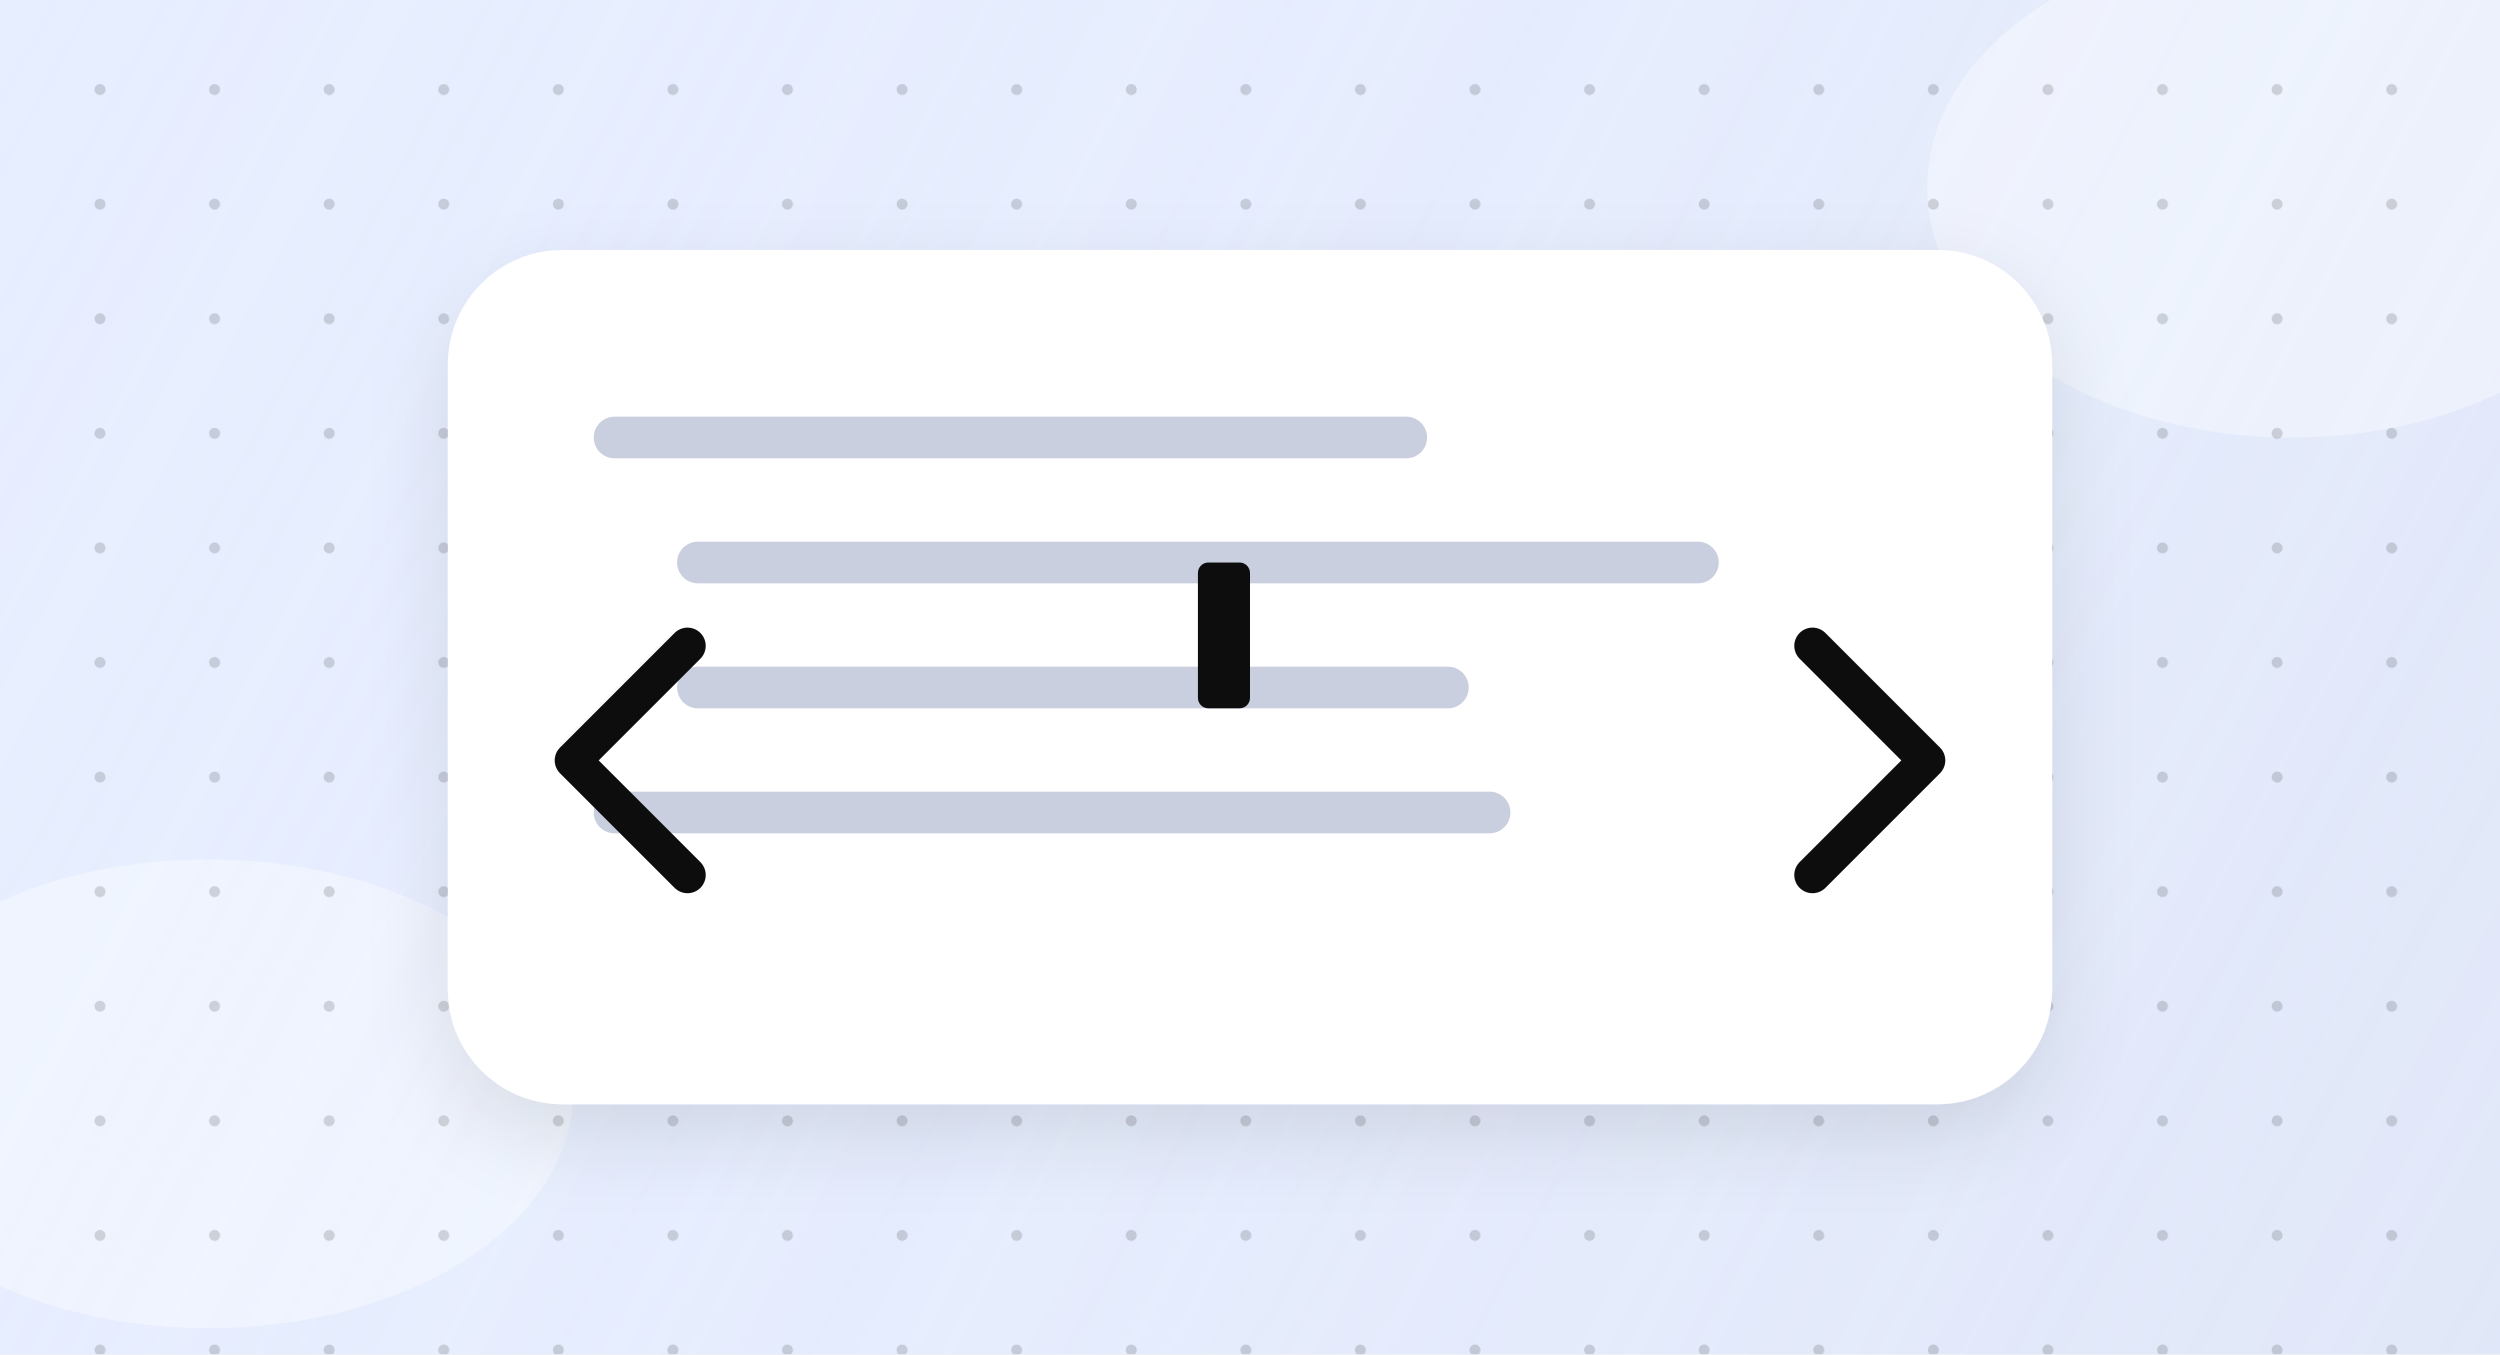
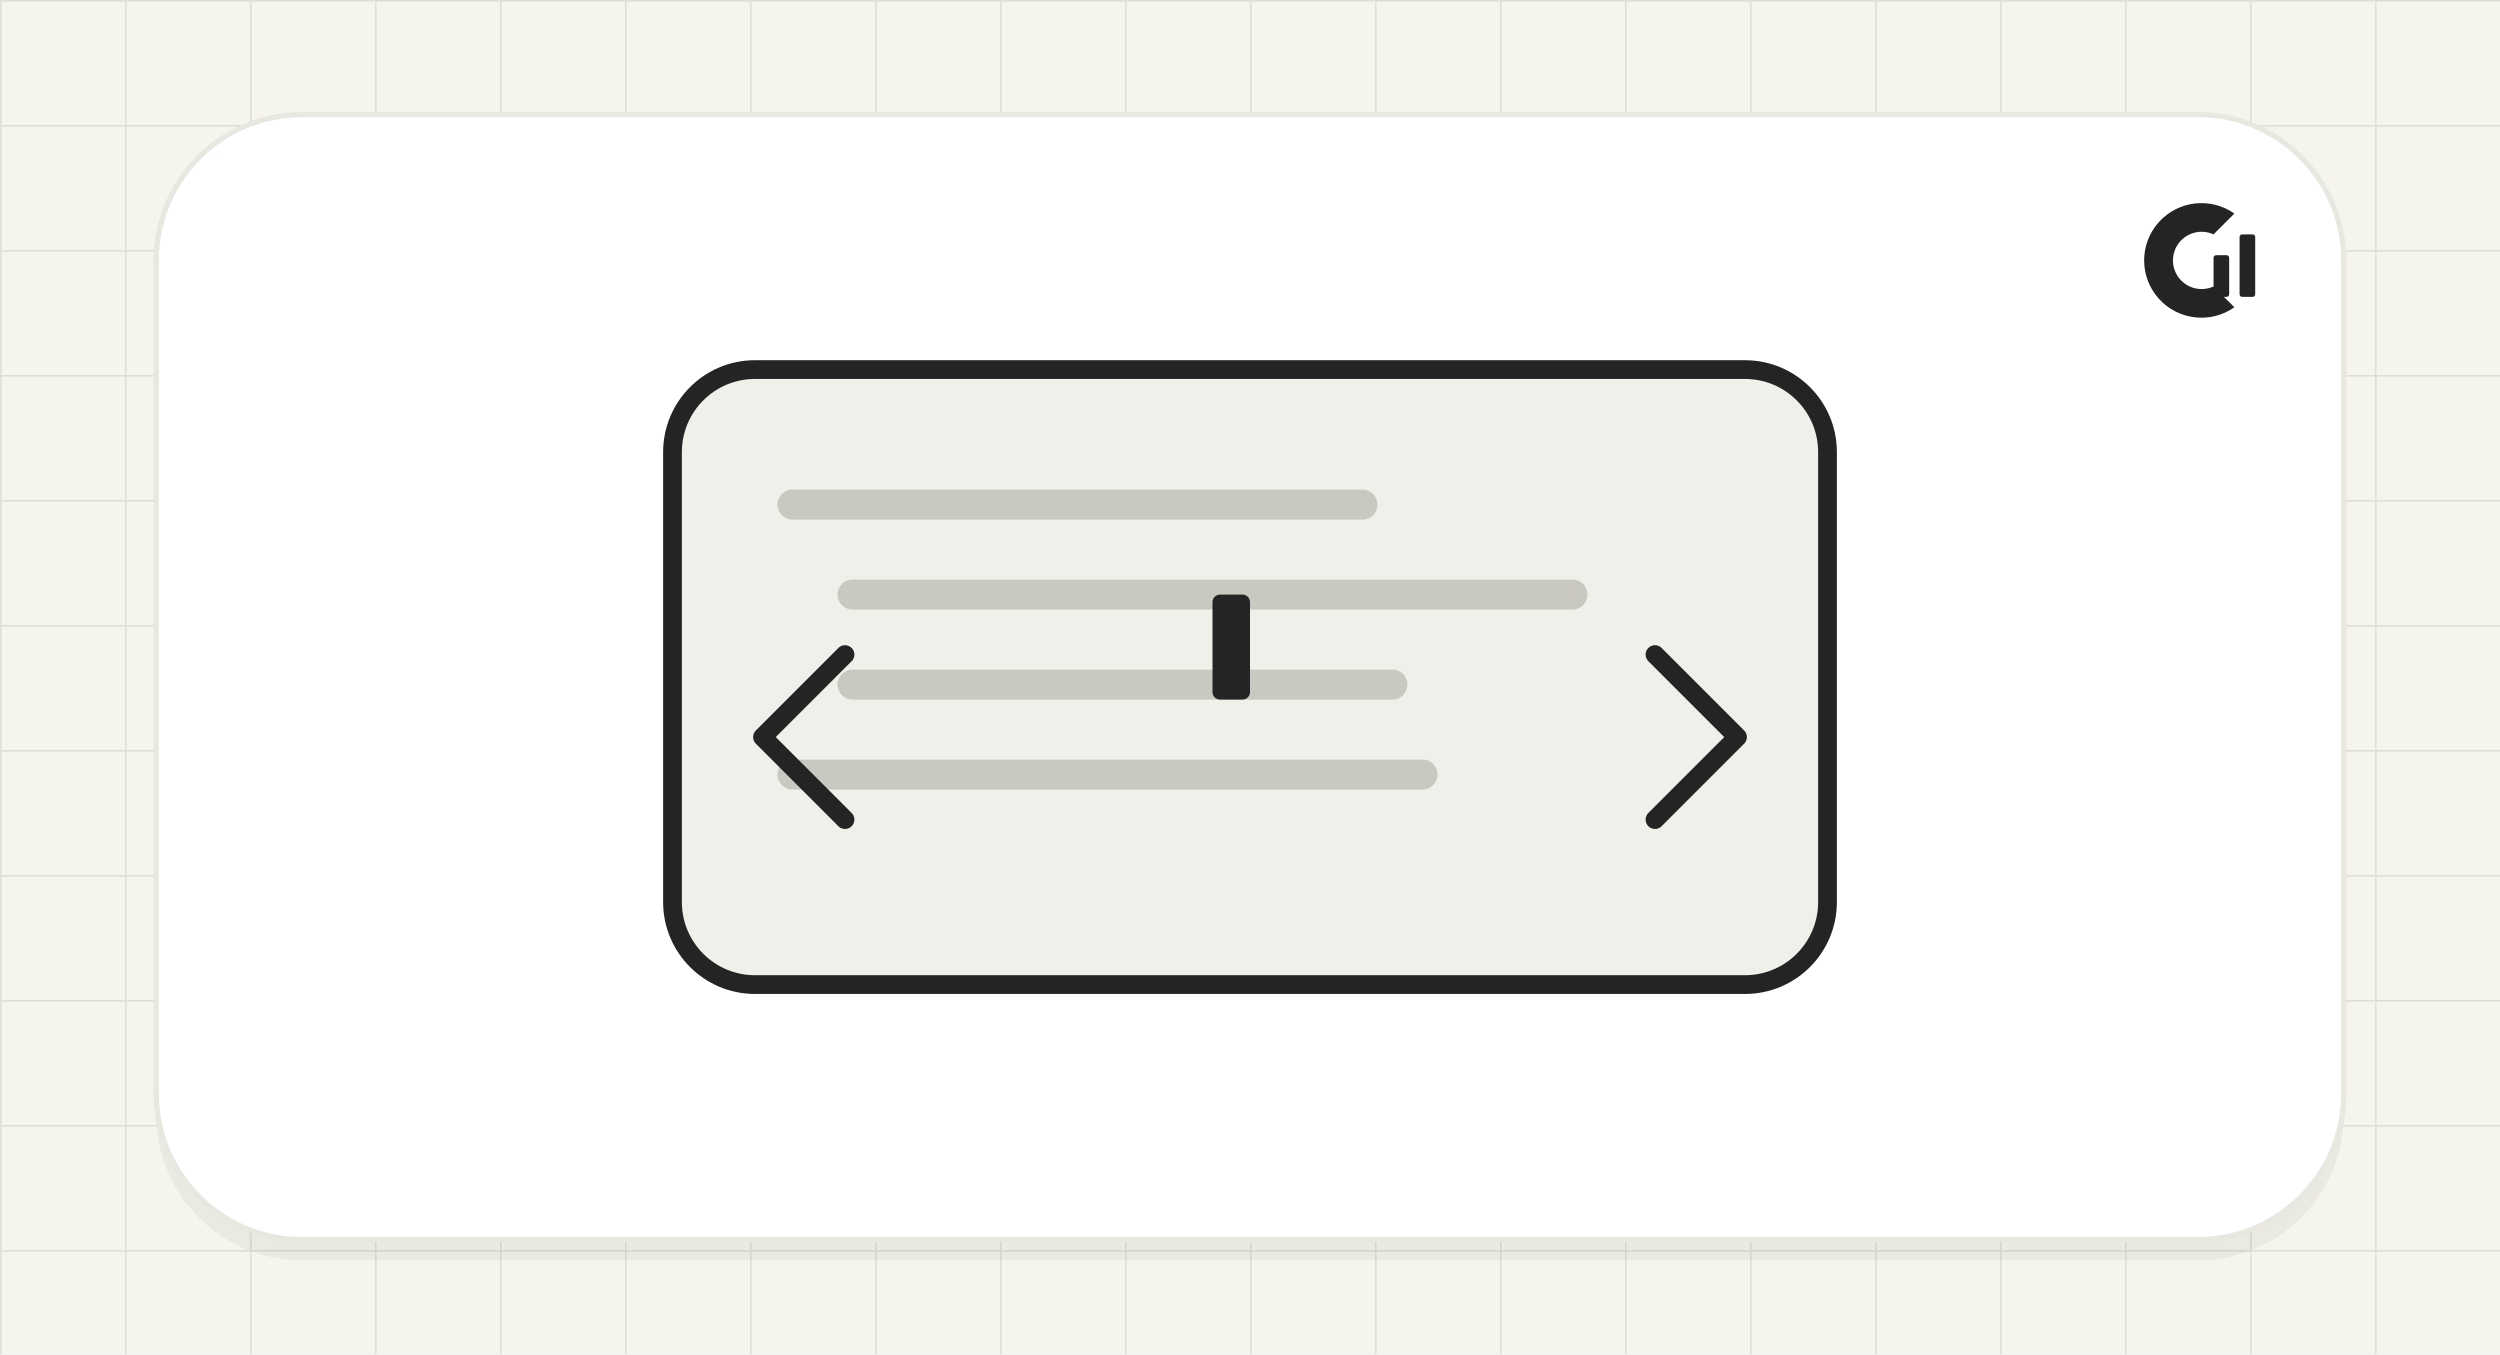
- <svg xmlns="http://www.w3.org/2000/svg" viewBox="0 0 480 260" fill="none" role="img" aria-hidden="true">
-   <rect width="480" height="260" fill="#E7EEFF" />
-   <rect width="480" height="260" fill="url(#wash-code-editors)" opacity="0.85" />
+ <svg xmlns="http://www.w3.org/2000/svg" viewBox="0 0 480 260" fill="none" aria-hidden="true" data-cover-system="compare-v2">
  <defs>
-     <linearGradient id="wash-code-editors" x1="0" y1="0" x2="480" y2="260" gradientUnits="userSpaceOnUse">
-       <stop stop-color="#EEF3FF" stop-opacity="0.0" />
-       <stop offset="1" stop-color="#D2D8E7" stop-opacity="0.35" />
-     </linearGradient>
-     <filter id="soft-code-editors" x="-20%" y="-20%" width="140%" height="140%">
-       <feDropShadow dx="0" dy="6" stdDeviation="8" flood-color="#111111" flood-opacity="0.10" />
-     </filter>
-     <pattern id="dots-code-editors" width="22" height="22" patternUnits="userSpaceOnUse" patternTransform="translate(18,16)">
-       <circle cx="1.2" cy="1.2" r="1.05" fill="#111111" opacity="0.35" />
+     <pattern id="grid" width="24" height="24" patternUnits="userSpaceOnUse">
+       <path d="M24 0H0V24" stroke="#DEDED7" stroke-width="0.6" />
    </pattern>
  </defs>
-   <ellipse cx="40" cy="210" rx="70" ry="45" fill="#FFFFFF" opacity="0.35" />
-   <ellipse cx="440" cy="36" rx="70" ry="48" fill="#FFFFFF" opacity="0.35" />
-   <rect width="480" height="260" fill="url(#dots-code-editors)" opacity="0.45" />
-   <g filter="url(#soft-code-editors)">
-     <rect x="86" y="48" width="308" height="164" rx="22" fill="#FFFFFF" />
-     <g fill="#C9CFDE">
-       <rect x="114" y="80" width="160" height="8" rx="4" />
-       <rect x="130" y="104" width="200" height="8" rx="4" />
-       <rect x="130" y="128" width="152" height="8" rx="4" />
-       <rect x="114" y="152" width="176" height="8" rx="4" />
+   <rect width="480" height="260" fill="#F5F4ED" />
+   <rect width="480" height="260" fill="url(#grid)" />
+   <rect x="30" y="26" width="420" height="216" rx="28" fill="#242424" opacity=".055" />
+   <rect x="30" y="22" width="420" height="216" rx="28" fill="#FFFFFF" stroke="#E8E7E0" />
+   <g transform="translate(67.2 36.4) scale(.72)">
+     <g data-cover-art="true">
+       <rect x="86" y="48" width="308" height="164" rx="22" fill="#F0F0EB" stroke="#242424" stroke-width="5" stroke-linejoin="round" />
+       <g fill="#C9C9C2">
+         <rect x="114" y="80" width="160" height="8" rx="4" />
+         <rect x="130" y="104" width="200" height="8" rx="4" />
+         <rect x="130" y="128" width="152" height="8" rx="4" />
+         <rect x="114" y="152" width="176" height="8" rx="4" />
+       </g>
+       <g fill="#242424" font-family="ui-monospace, SFMono-Regular, Menlo, monospace" font-size="42" font-weight="700">
    </g>
-     <g fill="#111111" font-family="ui-monospace, SFMono-Regular, Menlo, monospace" font-size="42" font-weight="700">
+       <path d="M132 168l-22-22 22-22" fill="none" stroke="#242424" stroke-width="5" stroke-linecap="round" stroke-linejoin="round" />
+       <path d="M348 124l22 22-22 22" fill="none" stroke="#242424" stroke-width="5" stroke-linecap="round" stroke-linejoin="round" />
+       <rect x="230" y="108" width="10" height="28" rx="2" fill="#242424" />
    </g>
-     <path d="M132 168l-22-22 22-22" fill="none" stroke="#111111" stroke-width="7" stroke-linecap="round" stroke-linejoin="round" />
-     <path d="M348 124l22 22-22 22" fill="none" stroke="#111111" stroke-width="7" stroke-linecap="round" stroke-linejoin="round" />
-     <rect x="230" y="108" width="10" height="28" rx="2" fill="#111111" />
+   </g>
+   <g transform="translate(410 38)" fill="#242424">
+     <path d="M19 3A11 11 0 1 0 19 21L15 17A5.5 5.5 0 1 1 15 7Z" />
+     <rect x="15" y="11" width="3" height="8" rx=".5" />
+     <rect x="20" y="7" width="3" height="12" rx=".5" />
  </g>
</svg>
